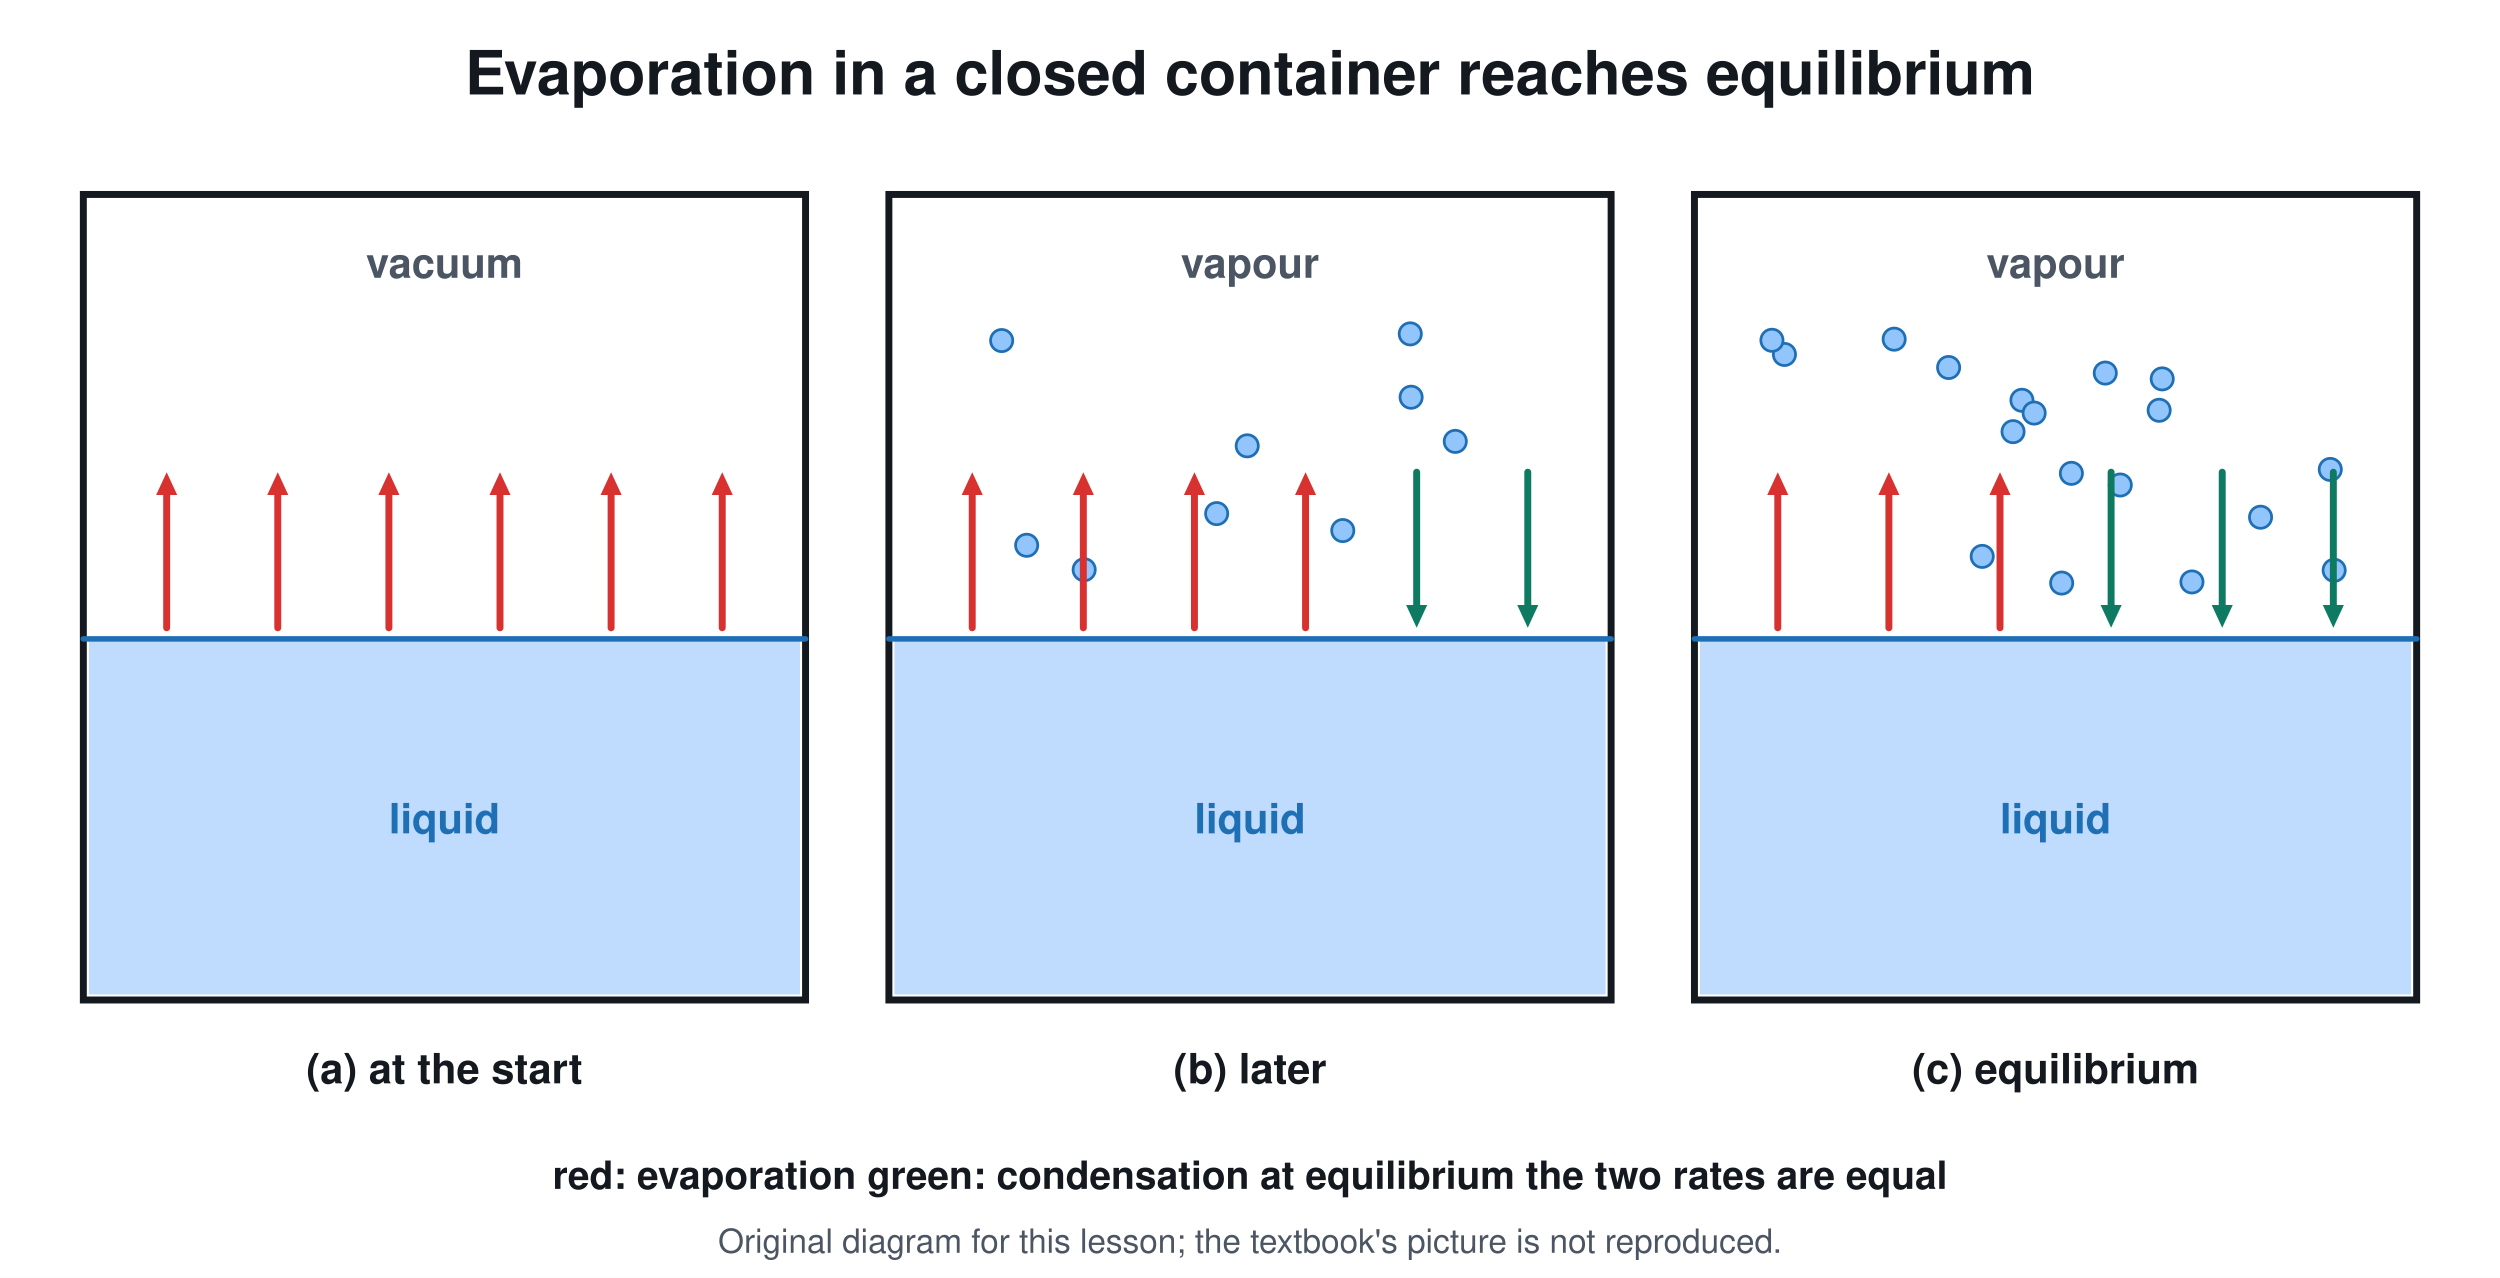
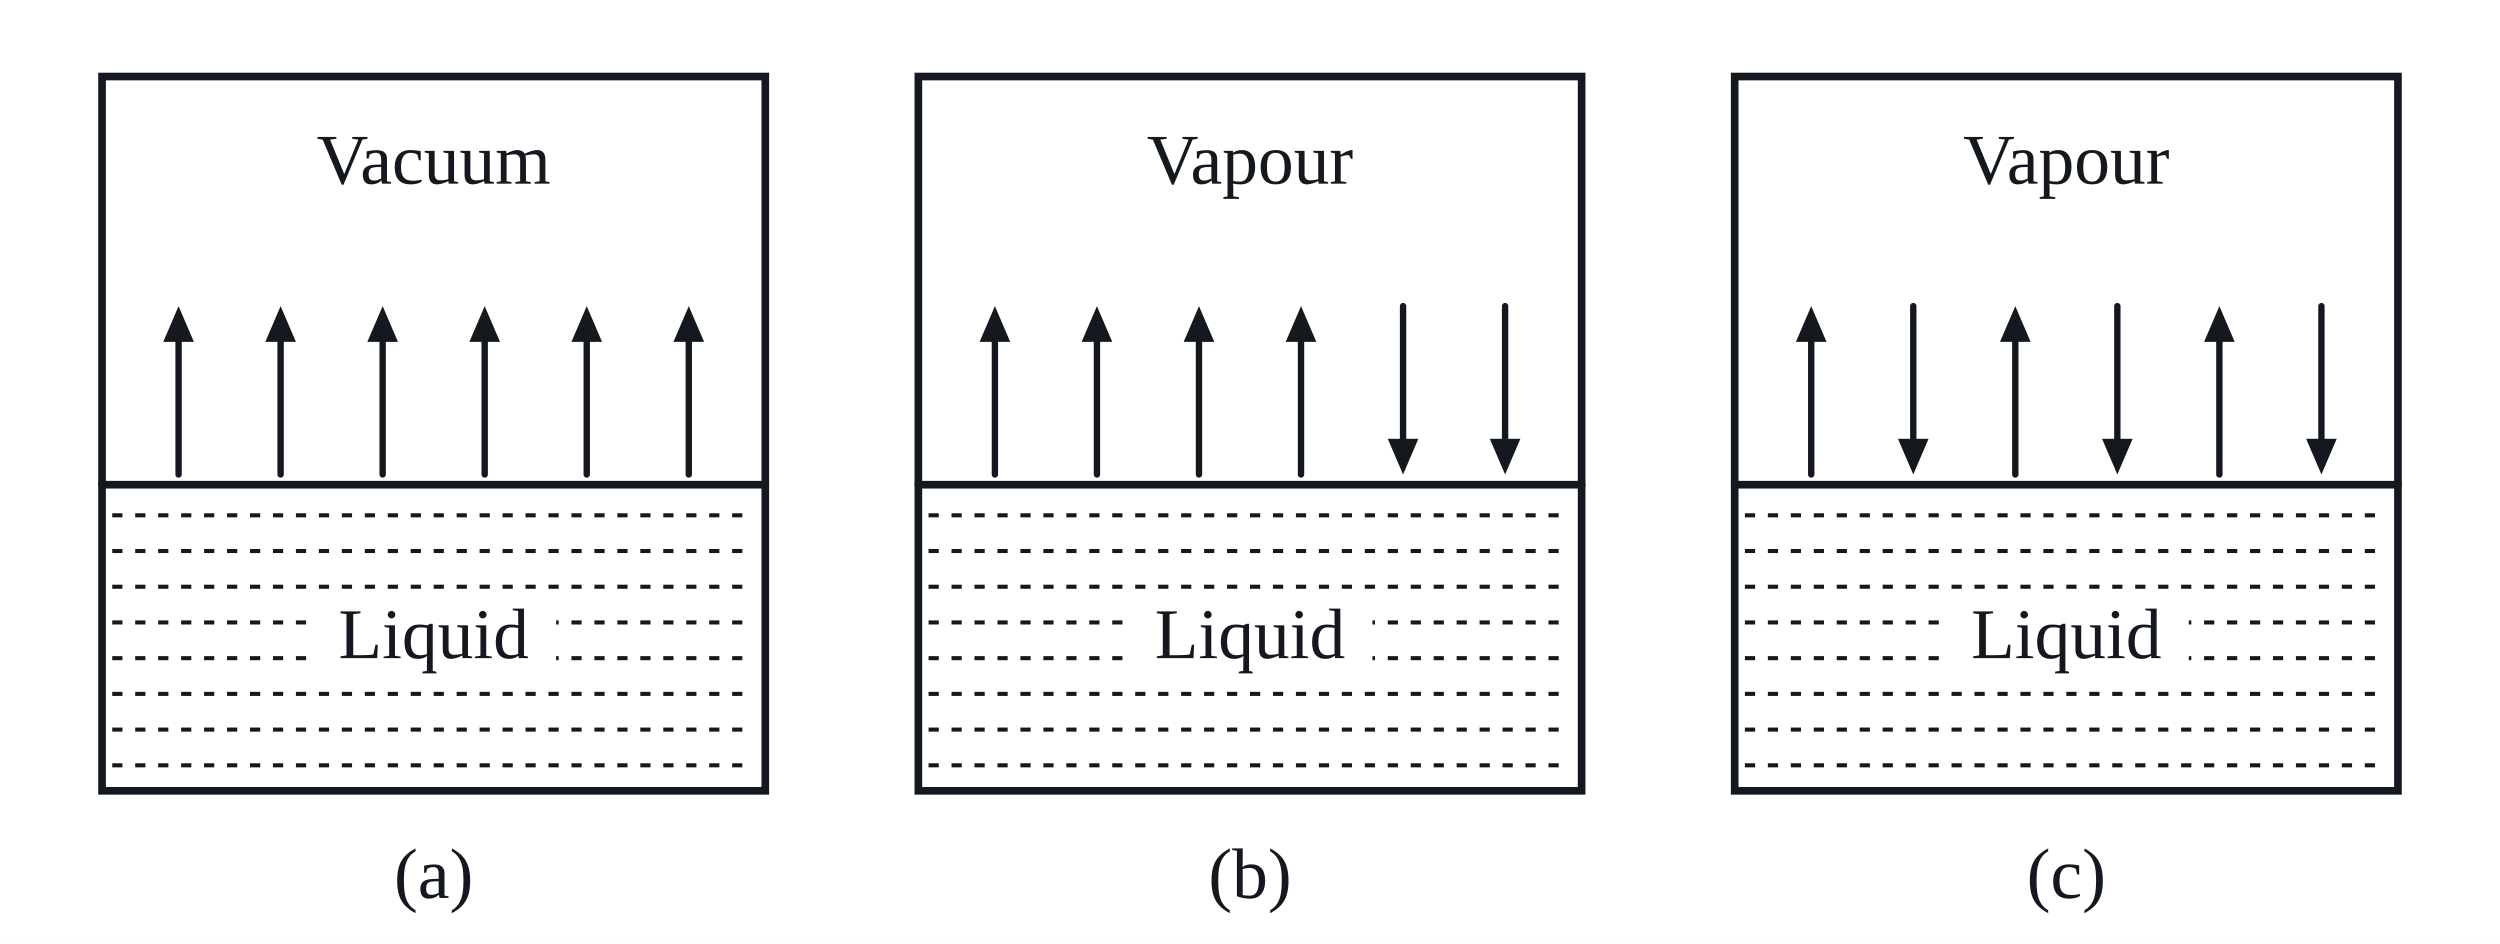
- <svg xmlns="http://www.w3.org/2000/svg" viewBox="0 0 900 460" font-family="Segoe UI, Helvetica, Arial, sans-serif">
-   <rect width="900" height="460" fill="#ffffff" />
-   <text x="450.0" y="34.0" font-size="22" fill="#14181f" text-anchor="middle" font-weight="700">Evaporation in a closed container reaches equilibrium</text>
-   <rect x="30.0" y="70.0" width="260.0" height="290.0" rx="0" stroke="#14181f" stroke-width="2.5" fill="#ffffff" />
-   <rect x="32.0" y="230.0" width="256.0" height="128.0" rx="0" stroke="#1f6fb5" stroke-width="0" fill="#bfdbfe" />
-   <line x1="30.0" y1="230.0" x2="290.0" y2="230.0" stroke="#1f6fb5" stroke-width="2" stroke-linecap="round" />
-   <text x="160.0" y="300.0" font-size="15" fill="#1f6fb5" text-anchor="middle" font-weight="700">liquid</text>
-   <text x="160.0" y="100.0" font-size="15" fill="#4b5563" text-anchor="middle" font-weight="700">vacuum</text>
-   <line x1="60.0" y1="226.0" x2="60.0" y2="177.2" stroke="#d7322f" stroke-width="2.5" stroke-linecap="round" />
-   <path d="M60.0 170.0 L63.8 178.2 L56.2 178.2 Z" fill="#d7322f" />
-   <line x1="100.0" y1="226.0" x2="100.0" y2="177.2" stroke="#d7322f" stroke-width="2.5" stroke-linecap="round" />
-   <path d="M100.0 170.0 L103.8 178.2 L96.2 178.2 Z" fill="#d7322f" />
-   <line x1="140.0" y1="226.0" x2="140.0" y2="177.2" stroke="#d7322f" stroke-width="2.5" stroke-linecap="round" />
-   <path d="M140.0 170.0 L143.8 178.2 L136.2 178.2 Z" fill="#d7322f" />
-   <line x1="180.0" y1="226.0" x2="180.0" y2="177.2" stroke="#d7322f" stroke-width="2.5" stroke-linecap="round" />
-   <path d="M180.0 170.0 L183.8 178.2 L176.2 178.2 Z" fill="#d7322f" />
-   <line x1="220.0" y1="226.0" x2="220.0" y2="177.2" stroke="#d7322f" stroke-width="2.5" stroke-linecap="round" />
-   <path d="M220.0 170.0 L223.8 178.2 L216.2 178.2 Z" fill="#d7322f" />
-   <line x1="260.0" y1="226.0" x2="260.0" y2="177.2" stroke="#d7322f" stroke-width="2.5" stroke-linecap="round" />
-   <path d="M260.0 170.0 L263.8 178.2 L256.2 178.2 Z" fill="#d7322f" />
-   <text x="160.0" y="390.0" font-size="15" fill="#14181f" text-anchor="middle" font-weight="700">(a) at the start</text>
-   <rect x="320.0" y="70.0" width="260.0" height="290.0" rx="0" stroke="#14181f" stroke-width="2.5" fill="#ffffff" />
-   <rect x="322.0" y="230.0" width="256.0" height="128.0" rx="0" stroke="#1f6fb5" stroke-width="0" fill="#bfdbfe" />
-   <line x1="320.0" y1="230.0" x2="580.0" y2="230.0" stroke="#1f6fb5" stroke-width="2" stroke-linecap="round" />
-   <text x="450.0" y="300.0" font-size="15" fill="#1f6fb5" text-anchor="middle" font-weight="700">liquid</text>
-   <text x="450.0" y="100.0" font-size="15" fill="#4b5563" text-anchor="middle" font-weight="700">vapour</text>
-   <circle cx="369.6" cy="196.3" r="4.0" stroke="#1f6fb5" stroke-width="1" fill="#93c5fd" />
-   <circle cx="508.0" cy="143.0" r="4.0" stroke="#1f6fb5" stroke-width="1" fill="#93c5fd" />
-   <circle cx="449.0" cy="160.5" r="4.0" stroke="#1f6fb5" stroke-width="1" fill="#93c5fd" />
-   <circle cx="483.4" cy="191.0" r="4.0" stroke="#1f6fb5" stroke-width="1" fill="#93c5fd" />
-   <circle cx="360.6" cy="122.6" r="4.0" stroke="#1f6fb5" stroke-width="1" fill="#93c5fd" />
-   <circle cx="523.9" cy="158.9" r="4.0" stroke="#1f6fb5" stroke-width="1" fill="#93c5fd" />
-   <circle cx="507.7" cy="120.2" r="4.0" stroke="#1f6fb5" stroke-width="1" fill="#93c5fd" />
-   <circle cx="438.0" cy="184.9" r="4.0" stroke="#1f6fb5" stroke-width="1" fill="#93c5fd" />
-   <circle cx="390.3" cy="205.1" r="4.0" stroke="#1f6fb5" stroke-width="1" fill="#93c5fd" />
-   <line x1="350.0" y1="226.0" x2="350.0" y2="177.2" stroke="#d7322f" stroke-width="2.5" stroke-linecap="round" />
-   <path d="M350.0 170.0 L353.8 178.2 L346.2 178.2 Z" fill="#d7322f" />
-   <line x1="390.0" y1="226.0" x2="390.0" y2="177.2" stroke="#d7322f" stroke-width="2.5" stroke-linecap="round" />
-   <path d="M390.0 170.0 L393.8 178.2 L386.2 178.2 Z" fill="#d7322f" />
-   <line x1="430.0" y1="226.0" x2="430.0" y2="177.2" stroke="#d7322f" stroke-width="2.5" stroke-linecap="round" />
-   <path d="M430.0 170.0 L433.8 178.2 L426.2 178.2 Z" fill="#d7322f" />
-   <line x1="470.0" y1="226.0" x2="470.0" y2="177.2" stroke="#d7322f" stroke-width="2.5" stroke-linecap="round" />
-   <path d="M470.0 170.0 L473.8 178.2 L466.2 178.2 Z" fill="#d7322f" />
-   <line x1="510.0" y1="170.0" x2="510.0" y2="218.8" stroke="#0f7a62" stroke-width="2.5" stroke-linecap="round" />
-   <path d="M510.0 226.0 L506.2 217.8 L513.8 217.8 Z" fill="#0f7a62" />
-   <line x1="550.0" y1="170.0" x2="550.0" y2="218.8" stroke="#0f7a62" stroke-width="2.5" stroke-linecap="round" />
-   <path d="M550.0 226.0 L546.2 217.8 L553.8 217.8 Z" fill="#0f7a62" />
-   <text x="450.0" y="390.0" font-size="15" fill="#14181f" text-anchor="middle" font-weight="700">(b) later</text>
-   <rect x="610.0" y="70.0" width="260.0" height="290.0" rx="0" stroke="#14181f" stroke-width="2.5" fill="#ffffff" />
-   <rect x="612.0" y="230.0" width="256.0" height="128.0" rx="0" stroke="#1f6fb5" stroke-width="0" fill="#bfdbfe" />
-   <line x1="610.0" y1="230.0" x2="870.0" y2="230.0" stroke="#1f6fb5" stroke-width="2" stroke-linecap="round" />
-   <text x="740.0" y="300.0" font-size="15" fill="#1f6fb5" text-anchor="middle" font-weight="700">liquid</text>
-   <text x="740.0" y="100.0" font-size="15" fill="#4b5563" text-anchor="middle" font-weight="700">vapour</text>
-   <circle cx="840.3" cy="205.3" r="4.0" stroke="#1f6fb5" stroke-width="1" fill="#93c5fd" />
-   <circle cx="642.4" cy="127.6" r="4.0" stroke="#1f6fb5" stroke-width="1" fill="#93c5fd" />
-   <circle cx="813.8" cy="186.2" r="4.0" stroke="#1f6fb5" stroke-width="1" fill="#93c5fd" />
-   <circle cx="777.3" cy="147.7" r="4.0" stroke="#1f6fb5" stroke-width="1" fill="#93c5fd" />
-   <circle cx="763.3" cy="174.6" r="4.0" stroke="#1f6fb5" stroke-width="1" fill="#93c5fd" />
-   <circle cx="757.9" cy="134.3" r="4.0" stroke="#1f6fb5" stroke-width="1" fill="#93c5fd" />
-   <circle cx="724.7" cy="155.4" r="4.0" stroke="#1f6fb5" stroke-width="1" fill="#93c5fd" />
-   <circle cx="789.1" cy="209.5" r="4.0" stroke="#1f6fb5" stroke-width="1" fill="#93c5fd" />
-   <circle cx="838.9" cy="169.0" r="4.0" stroke="#1f6fb5" stroke-width="1" fill="#93c5fd" />
-   <circle cx="727.9" cy="144.1" r="4.0" stroke="#1f6fb5" stroke-width="1" fill="#93c5fd" />
-   <circle cx="637.9" cy="122.5" r="4.0" stroke="#1f6fb5" stroke-width="1" fill="#93c5fd" />
-   <circle cx="732.3" cy="148.7" r="4.0" stroke="#1f6fb5" stroke-width="1" fill="#93c5fd" />
-   <circle cx="713.6" cy="200.3" r="4.0" stroke="#1f6fb5" stroke-width="1" fill="#93c5fd" />
-   <circle cx="745.7" cy="170.4" r="4.0" stroke="#1f6fb5" stroke-width="1" fill="#93c5fd" />
-   <circle cx="681.9" cy="122.1" r="4.0" stroke="#1f6fb5" stroke-width="1" fill="#93c5fd" />
-   <circle cx="701.5" cy="132.3" r="4.0" stroke="#1f6fb5" stroke-width="1" fill="#93c5fd" />
-   <circle cx="742.2" cy="209.9" r="4.0" stroke="#1f6fb5" stroke-width="1" fill="#93c5fd" />
-   <circle cx="778.4" cy="136.4" r="4.0" stroke="#1f6fb5" stroke-width="1" fill="#93c5fd" />
-   <line x1="640.0" y1="226.0" x2="640.0" y2="177.2" stroke="#d7322f" stroke-width="2.5" stroke-linecap="round" />
-   <path d="M640.0 170.0 L643.8 178.2 L636.2 178.2 Z" fill="#d7322f" />
-   <line x1="680.0" y1="226.0" x2="680.0" y2="177.2" stroke="#d7322f" stroke-width="2.5" stroke-linecap="round" />
-   <path d="M680.0 170.0 L683.8 178.2 L676.2 178.2 Z" fill="#d7322f" />
-   <line x1="720.0" y1="226.0" x2="720.0" y2="177.2" stroke="#d7322f" stroke-width="2.5" stroke-linecap="round" />
-   <path d="M720.0 170.0 L723.8 178.2 L716.2 178.2 Z" fill="#d7322f" />
-   <line x1="760.0" y1="170.0" x2="760.0" y2="218.8" stroke="#0f7a62" stroke-width="2.5" stroke-linecap="round" />
-   <path d="M760.0 226.0 L756.2 217.8 L763.8 217.8 Z" fill="#0f7a62" />
-   <line x1="800.0" y1="170.0" x2="800.0" y2="218.8" stroke="#0f7a62" stroke-width="2.5" stroke-linecap="round" />
-   <path d="M800.0 226.0 L796.2 217.8 L803.8 217.8 Z" fill="#0f7a62" />
-   <line x1="840.0" y1="170.0" x2="840.0" y2="218.8" stroke="#0f7a62" stroke-width="2.5" stroke-linecap="round" />
-   <path d="M840.0 226.0 L836.2 217.8 L843.8 217.8 Z" fill="#0f7a62" />
-   <text x="740.0" y="390.0" font-size="15" fill="#14181f" text-anchor="middle" font-weight="700">(c) equilibrium</text>
-   <text x="450.0" y="428.0" font-size="14" fill="#14181f" text-anchor="middle" font-weight="700">red: evaporation   green: condensation   at equilibrium the two rates are equal</text>
-   <text x="450.0" y="451" font-size="12" fill="#4b5563" text-anchor="middle">Original diagram for this lesson; the textbook's picture is not reproduced.</text>
+ <svg xmlns="http://www.w3.org/2000/svg" viewBox="0 0 980 370" font-family="Times New Roman, Georgia, serif">
+   <rect width="980" height="370" fill="#ffffff" />
+   <line x1="44" y1="202" x2="296" y2="202" stroke="#14181f" stroke-width="1.6" stroke-dasharray="4 5" />
+   <line x1="44" y1="216" x2="296" y2="216" stroke="#14181f" stroke-width="1.6" stroke-dasharray="4 5" />
+   <line x1="44" y1="230" x2="296" y2="230" stroke="#14181f" stroke-width="1.6" stroke-dasharray="4 5" />
+   <line x1="44" y1="244" x2="296" y2="244" stroke="#14181f" stroke-width="1.6" stroke-dasharray="4 5" />
+   <line x1="44" y1="258" x2="296" y2="258" stroke="#14181f" stroke-width="1.6" stroke-dasharray="4 5" />
+   <line x1="44" y1="272" x2="296" y2="272" stroke="#14181f" stroke-width="1.6" stroke-dasharray="4 5" />
+   <line x1="44" y1="286" x2="296" y2="286" stroke="#14181f" stroke-width="1.6" stroke-dasharray="4 5" />
+   <line x1="44" y1="300" x2="296" y2="300" stroke="#14181f" stroke-width="1.6" stroke-dasharray="4 5" />
+   <rect x="40" y="30" width="260" height="280" fill="none" stroke="#14181f" stroke-width="3" />
+   <line x1="40.0" y1="190.0" x2="300.0" y2="190.0" stroke="#14181f" stroke-width="3" stroke-linecap="round" />
+   <text x="170.0" y="72.0" font-size="28" fill="#14181f" text-anchor="middle">Vacuum</text>
+   <rect x="122.0" y="232" width="96" height="34" fill="#ffffff" stroke="none" />
+   <text x="170.0" y="258.0" font-size="28" fill="#14181f" text-anchor="middle">Liquid</text>
+   <line x1="70.0" y1="186.0" x2="70.0" y2="132.0" stroke="#14181f" stroke-width="2.5" stroke-linecap="round" />
+   <path d="M70.0 120.0 L64.0 134.0 L76.0 134.0 Z" fill="#14181f" />
+   <line x1="110.0" y1="186.0" x2="110.0" y2="132.0" stroke="#14181f" stroke-width="2.5" stroke-linecap="round" />
+   <path d="M110.0 120.0 L104.0 134.0 L116.0 134.0 Z" fill="#14181f" />
+   <line x1="150.0" y1="186.0" x2="150.0" y2="132.0" stroke="#14181f" stroke-width="2.5" stroke-linecap="round" />
+   <path d="M150.0 120.0 L144.0 134.0 L156.0 134.0 Z" fill="#14181f" />
+   <line x1="190.0" y1="186.0" x2="190.0" y2="132.0" stroke="#14181f" stroke-width="2.5" stroke-linecap="round" />
+   <path d="M190.0 120.0 L184.0 134.0 L196.0 134.0 Z" fill="#14181f" />
+   <line x1="230.0" y1="186.0" x2="230.0" y2="132.0" stroke="#14181f" stroke-width="2.5" stroke-linecap="round" />
+   <path d="M230.0 120.0 L224.0 134.0 L236.0 134.0 Z" fill="#14181f" />
+   <line x1="270.0" y1="186.0" x2="270.0" y2="132.0" stroke="#14181f" stroke-width="2.5" stroke-linecap="round" />
+   <path d="M270.0 120.0 L264.0 134.0 L276.0 134.0 Z" fill="#14181f" />
+   <text x="170.0" y="352.0" font-size="28" fill="#14181f" text-anchor="middle">(a)</text>
+   <line x1="364" y1="202" x2="616" y2="202" stroke="#14181f" stroke-width="1.6" stroke-dasharray="4 5" />
+   <line x1="364" y1="216" x2="616" y2="216" stroke="#14181f" stroke-width="1.6" stroke-dasharray="4 5" />
+   <line x1="364" y1="230" x2="616" y2="230" stroke="#14181f" stroke-width="1.6" stroke-dasharray="4 5" />
+   <line x1="364" y1="244" x2="616" y2="244" stroke="#14181f" stroke-width="1.6" stroke-dasharray="4 5" />
+   <line x1="364" y1="258" x2="616" y2="258" stroke="#14181f" stroke-width="1.6" stroke-dasharray="4 5" />
+   <line x1="364" y1="272" x2="616" y2="272" stroke="#14181f" stroke-width="1.6" stroke-dasharray="4 5" />
+   <line x1="364" y1="286" x2="616" y2="286" stroke="#14181f" stroke-width="1.6" stroke-dasharray="4 5" />
+   <line x1="364" y1="300" x2="616" y2="300" stroke="#14181f" stroke-width="1.6" stroke-dasharray="4 5" />
+   <rect x="360" y="30" width="260" height="280" fill="none" stroke="#14181f" stroke-width="3" />
+   <line x1="360.0" y1="190.0" x2="620.0" y2="190.0" stroke="#14181f" stroke-width="3" stroke-linecap="round" />
+   <text x="490.0" y="72.0" font-size="28" fill="#14181f" text-anchor="middle">Vapour</text>
+   <rect x="442.0" y="232" width="96" height="34" fill="#ffffff" stroke="none" />
+   <text x="490.0" y="258.0" font-size="28" fill="#14181f" text-anchor="middle">Liquid</text>
+   <line x1="390.0" y1="186.0" x2="390.0" y2="132.0" stroke="#14181f" stroke-width="2.5" stroke-linecap="round" />
+   <path d="M390.0 120.0 L384.0 134.0 L396.0 134.0 Z" fill="#14181f" />
+   <line x1="430.0" y1="186.0" x2="430.0" y2="132.0" stroke="#14181f" stroke-width="2.5" stroke-linecap="round" />
+   <path d="M430.0 120.0 L424.0 134.0 L436.0 134.0 Z" fill="#14181f" />
+   <line x1="470.0" y1="186.0" x2="470.0" y2="132.0" stroke="#14181f" stroke-width="2.5" stroke-linecap="round" />
+   <path d="M470.0 120.0 L464.0 134.0 L476.0 134.0 Z" fill="#14181f" />
+   <line x1="510.0" y1="186.0" x2="510.0" y2="132.0" stroke="#14181f" stroke-width="2.5" stroke-linecap="round" />
+   <path d="M510.0 120.0 L504.0 134.0 L516.0 134.0 Z" fill="#14181f" />
+   <line x1="550.0" y1="120.0" x2="550.0" y2="174.0" stroke="#14181f" stroke-width="2.5" stroke-linecap="round" />
+   <path d="M550.0 186.0 L544.0 172.0 L556.0 172.0 Z" fill="#14181f" />
+   <line x1="590.0" y1="120.0" x2="590.0" y2="174.0" stroke="#14181f" stroke-width="2.5" stroke-linecap="round" />
+   <path d="M590.0 186.0 L584.0 172.0 L596.0 172.0 Z" fill="#14181f" />
+   <text x="490.0" y="352.0" font-size="28" fill="#14181f" text-anchor="middle">(b)</text>
+   <line x1="684" y1="202" x2="936" y2="202" stroke="#14181f" stroke-width="1.6" stroke-dasharray="4 5" />
+   <line x1="684" y1="216" x2="936" y2="216" stroke="#14181f" stroke-width="1.6" stroke-dasharray="4 5" />
+   <line x1="684" y1="230" x2="936" y2="230" stroke="#14181f" stroke-width="1.6" stroke-dasharray="4 5" />
+   <line x1="684" y1="244" x2="936" y2="244" stroke="#14181f" stroke-width="1.6" stroke-dasharray="4 5" />
+   <line x1="684" y1="258" x2="936" y2="258" stroke="#14181f" stroke-width="1.6" stroke-dasharray="4 5" />
+   <line x1="684" y1="272" x2="936" y2="272" stroke="#14181f" stroke-width="1.6" stroke-dasharray="4 5" />
+   <line x1="684" y1="286" x2="936" y2="286" stroke="#14181f" stroke-width="1.6" stroke-dasharray="4 5" />
+   <line x1="684" y1="300" x2="936" y2="300" stroke="#14181f" stroke-width="1.6" stroke-dasharray="4 5" />
+   <rect x="680" y="30" width="260" height="280" fill="none" stroke="#14181f" stroke-width="3" />
+   <line x1="680.0" y1="190.0" x2="940.0" y2="190.0" stroke="#14181f" stroke-width="3" stroke-linecap="round" />
+   <text x="810.0" y="72.0" font-size="28" fill="#14181f" text-anchor="middle">Vapour</text>
+   <rect x="762.0" y="232" width="96" height="34" fill="#ffffff" stroke="none" />
+   <text x="810.0" y="258.0" font-size="28" fill="#14181f" text-anchor="middle">Liquid</text>
+   <line x1="710.0" y1="186.0" x2="710.0" y2="132.0" stroke="#14181f" stroke-width="2.5" stroke-linecap="round" />
+   <path d="M710.0 120.0 L704.0 134.0 L716.0 134.0 Z" fill="#14181f" />
+   <line x1="750.0" y1="120.0" x2="750.0" y2="174.0" stroke="#14181f" stroke-width="2.5" stroke-linecap="round" />
+   <path d="M750.0 186.0 L744.0 172.0 L756.0 172.0 Z" fill="#14181f" />
+   <line x1="790.0" y1="186.0" x2="790.0" y2="132.0" stroke="#14181f" stroke-width="2.5" stroke-linecap="round" />
+   <path d="M790.0 120.0 L784.0 134.0 L796.0 134.0 Z" fill="#14181f" />
+   <line x1="830.0" y1="120.0" x2="830.0" y2="174.0" stroke="#14181f" stroke-width="2.5" stroke-linecap="round" />
+   <path d="M830.0 186.0 L824.0 172.0 L836.0 172.0 Z" fill="#14181f" />
+   <line x1="870.0" y1="186.0" x2="870.0" y2="132.0" stroke="#14181f" stroke-width="2.5" stroke-linecap="round" />
+   <path d="M870.0 120.0 L864.0 134.0 L876.0 134.0 Z" fill="#14181f" />
+   <line x1="910.0" y1="120.0" x2="910.0" y2="174.0" stroke="#14181f" stroke-width="2.5" stroke-linecap="round" />
+   <path d="M910.0 186.0 L904.0 172.0 L916.0 172.0 Z" fill="#14181f" />
+   <text x="810.0" y="352.0" font-size="28" fill="#14181f" text-anchor="middle">(c)</text>
</svg>
